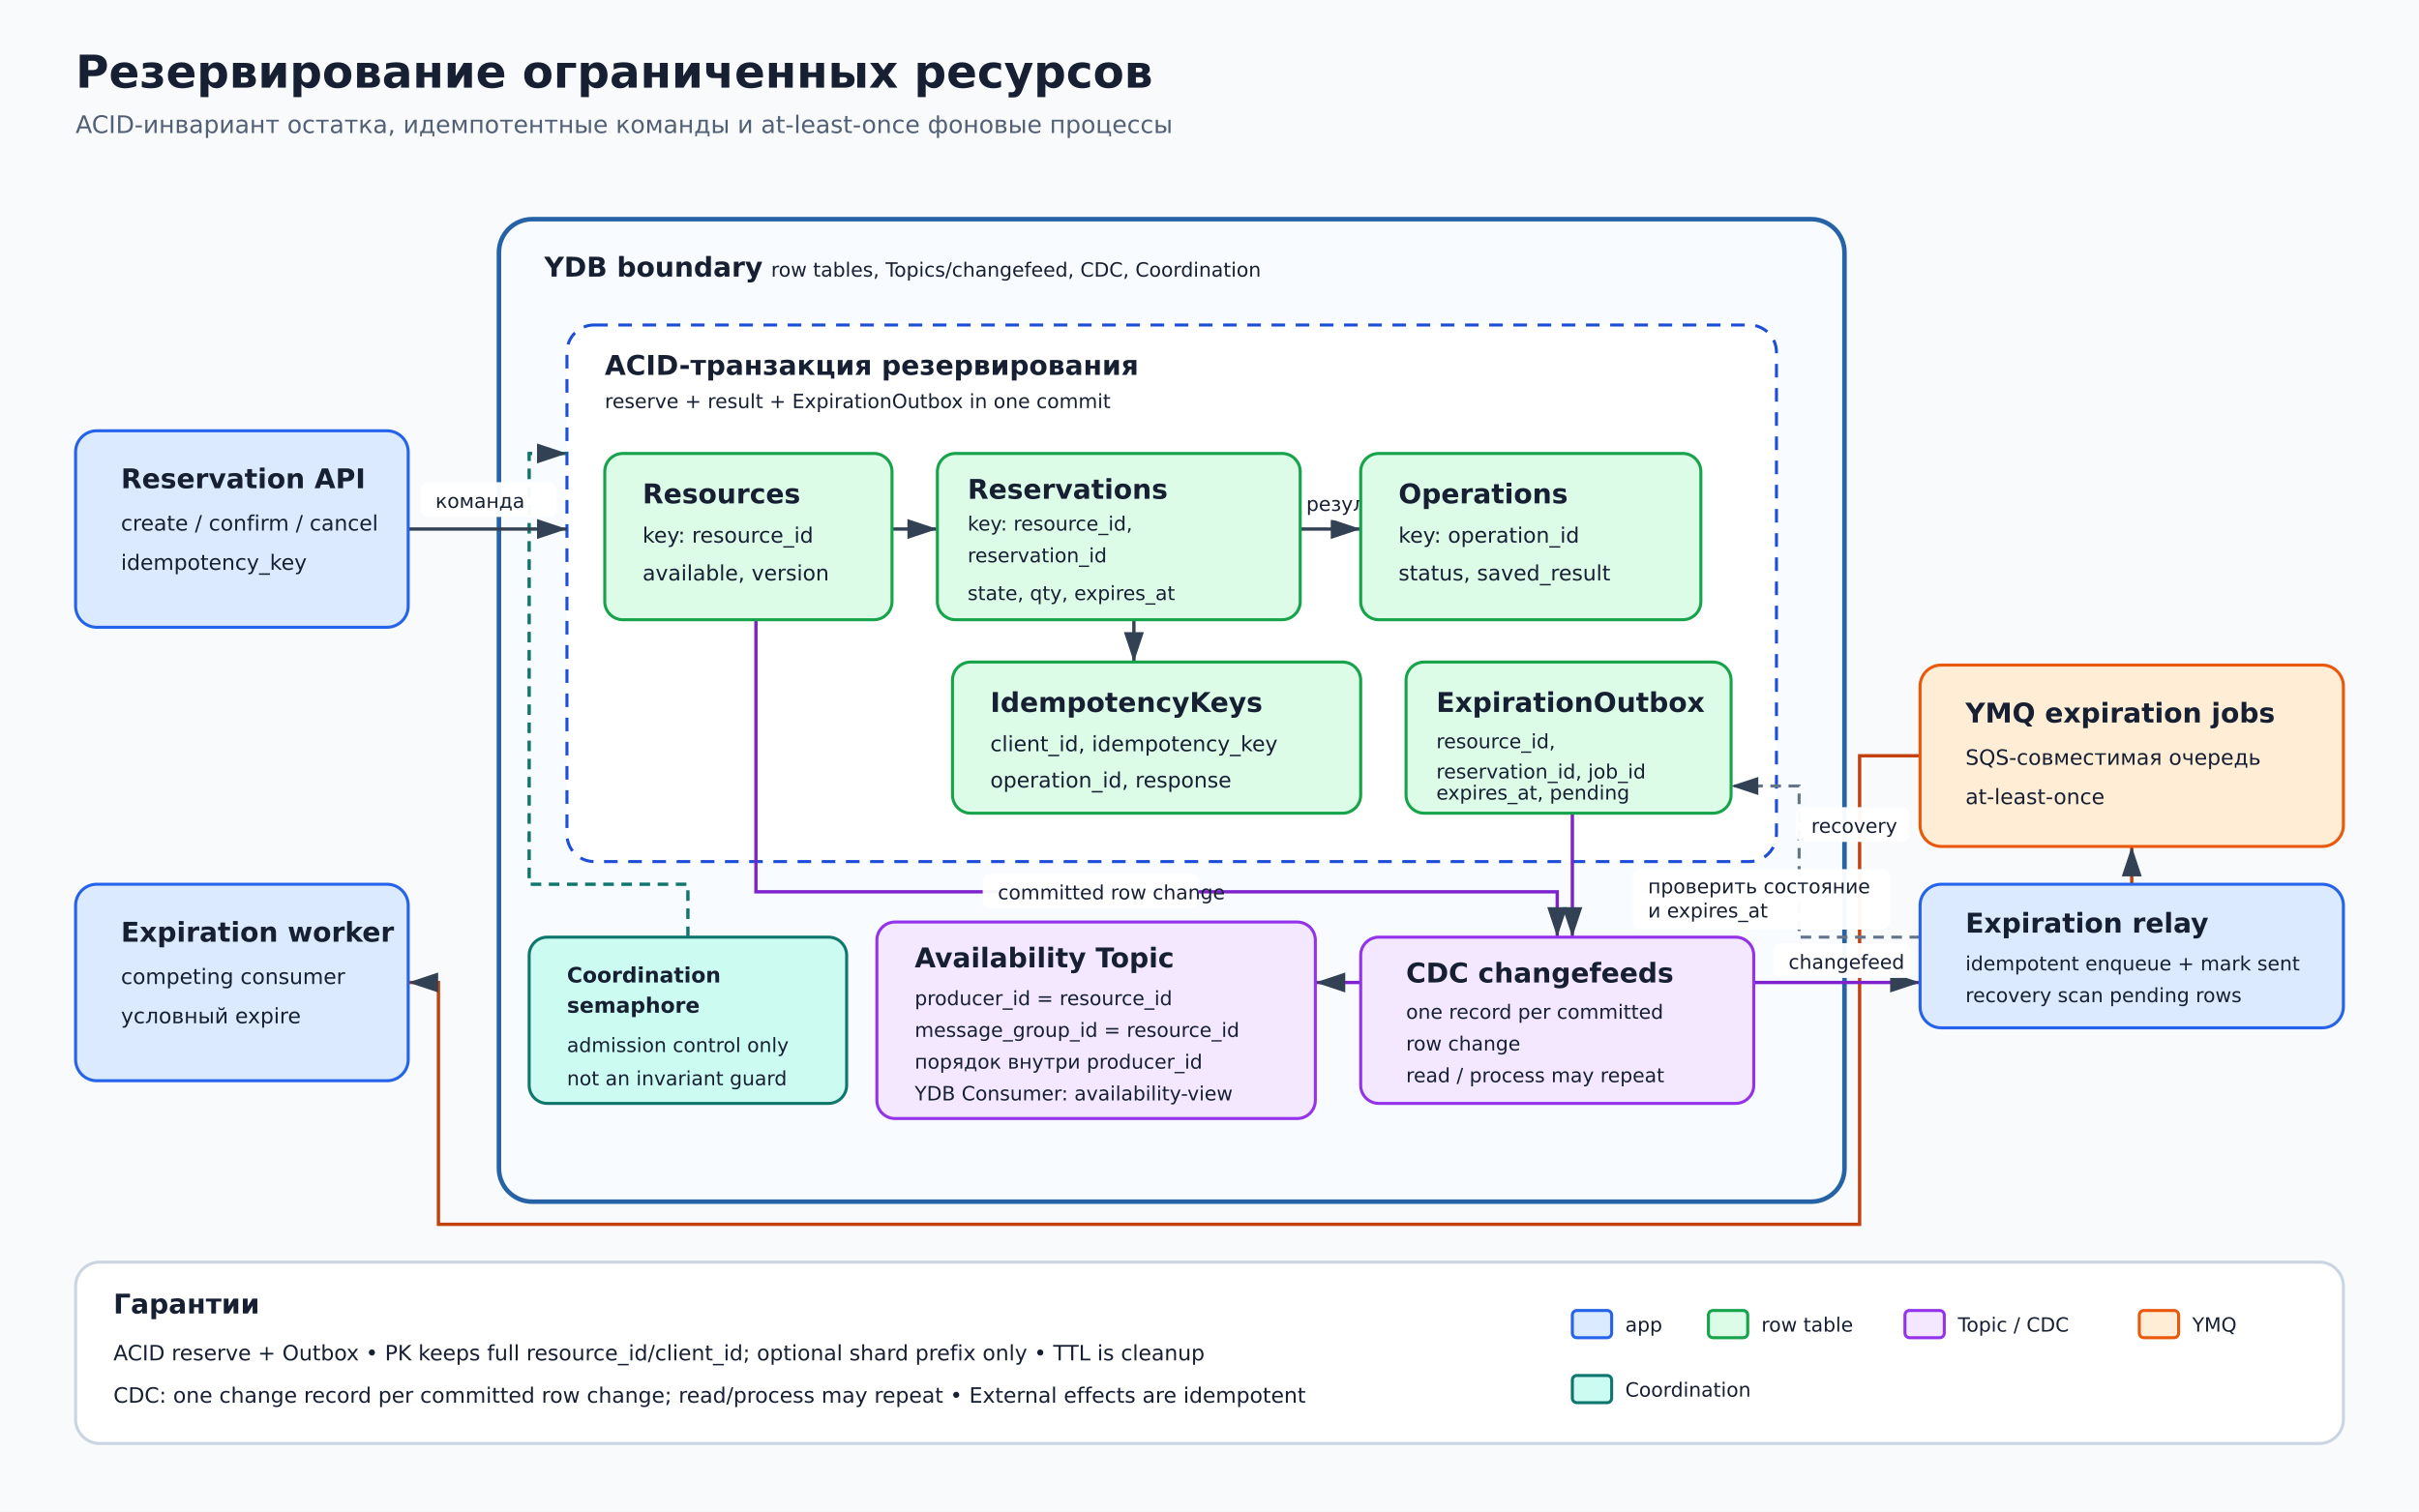
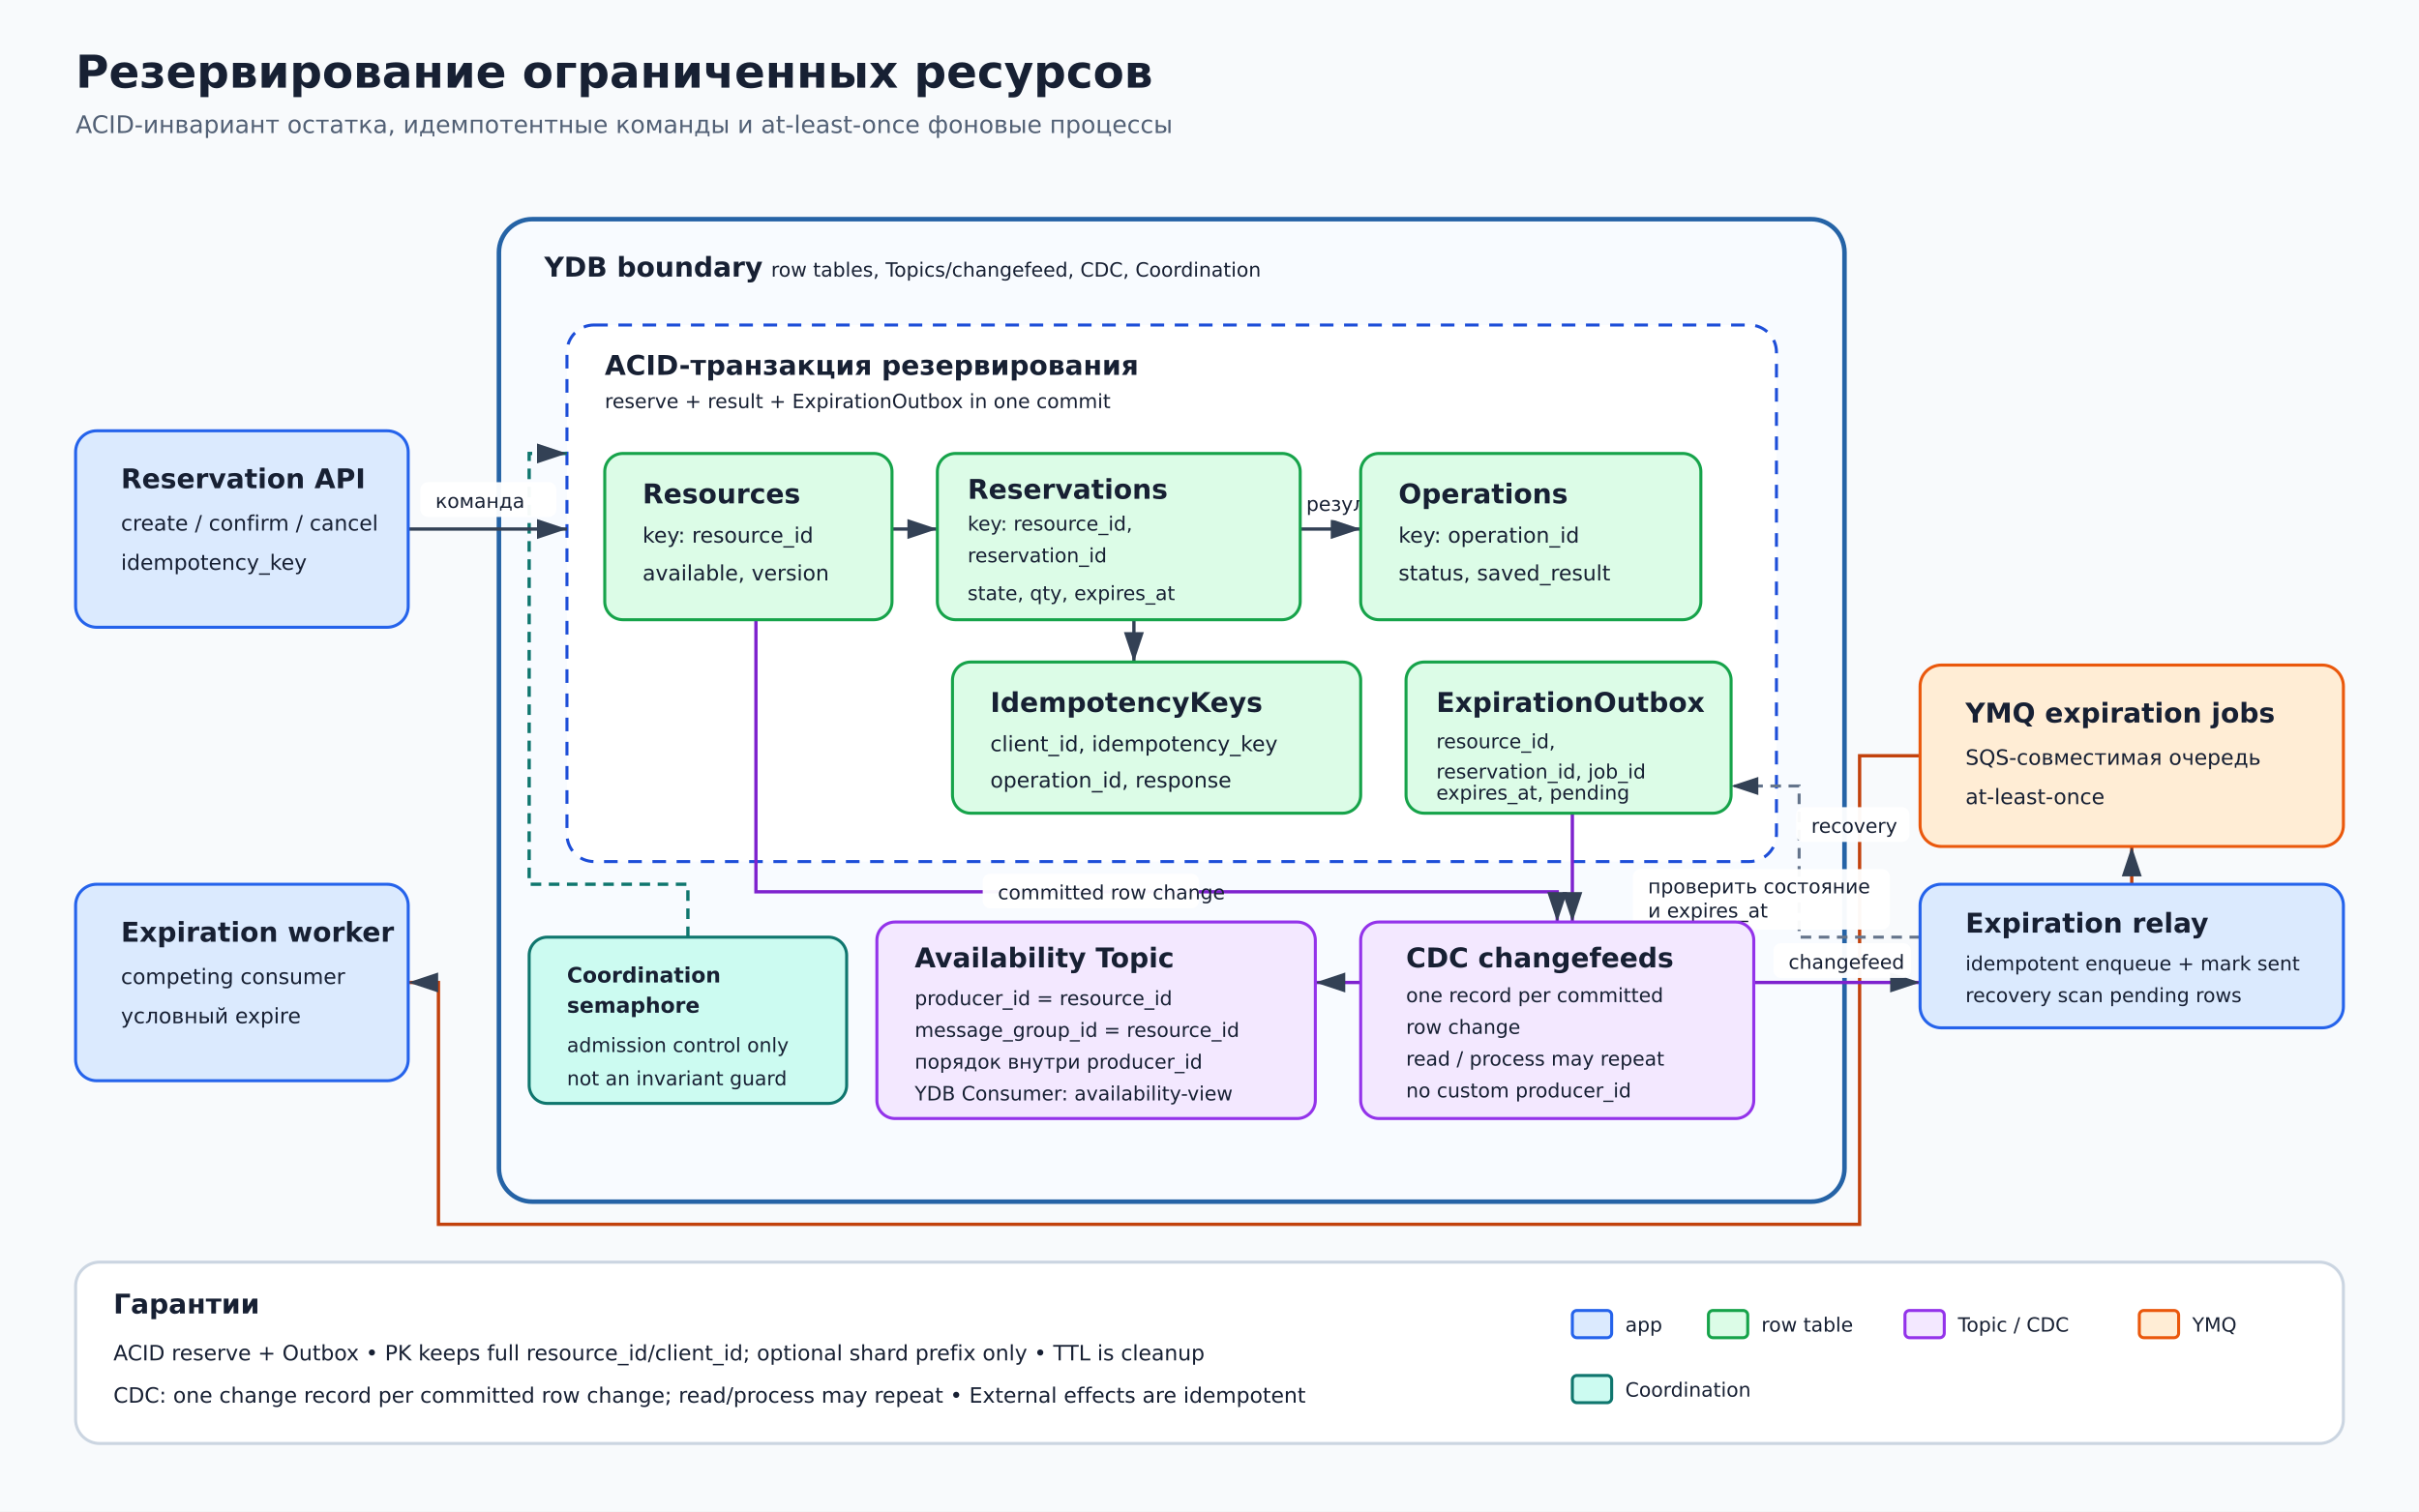
<svg xmlns="http://www.w3.org/2000/svg" version="1.1" viewBox="0 0 1600 1000" role="img" aria-labelledby="title desc">
  <defs>
    <marker id="arrow" markerWidth="10" markerHeight="10" refX="9" refY="3" orient="auto" markerUnits="strokeWidth">
      <path d="M0,0 L0,6 L9,3 z" fill="#334155" />
    </marker>
    <style>
      .txt { font-family: "DejaVu Sans", Arial, sans-serif; fill: #172033; }
      .title { font-size: 30px; font-weight: 700; }
      .subtitle { font-size: 16px; fill: #526075; }
      .box-title { font-size: 18px; font-weight: 700; }
      .body { font-size: 14px; }
      .small { font-size: 13px; }
      .boundary { fill: #f8fbff; stroke: #2563a6; stroke-width: 3; }
      .tx { fill: #ffffff; stroke: #1d4ed8; stroke-width: 2; stroke-dasharray: 9 7; }
      .app { fill: #dbeafe; stroke: #2563eb; stroke-width: 2; }
      .table { fill: #dcfce7; stroke: #16a34a; stroke-width: 2; }
      .topic { fill: #f3e8ff; stroke: #9333ea; stroke-width: 2; }
      .ymq { fill: #ffedd5; stroke: #ea580c; stroke-width: 2; }
      .coord { fill: #ccfbf1; stroke: #0f766e; stroke-width: 2; }
      .error { fill: #fee2e2; stroke: #dc2626; stroke-width: 2; }
      .flow { fill: none; stroke: #334155; stroke-width: 2.2; marker-end: url(#arrow); }
      .event { fill: none; stroke: #7e22ce; stroke-width: 2.2; marker-end: url(#arrow); }
      .queue { fill: none; stroke: #c2410c; stroke-width: 2.2; marker-end: url(#arrow); }
      .coord-flow { fill: none; stroke: #0f766e; stroke-width: 2.2; stroke-dasharray: 7 5; marker-end: url(#arrow); }
      .recovery { fill: none; stroke: #64748b; stroke-width: 2; stroke-dasharray: 7 5; marker-end: url(#arrow); }
      .label-bg { fill: #ffffff; opacity: 0.96; }
    </style>
  </defs>
  <rect x="0" y="0" width="1600" height="1000" fill="#f8fafc" />
  <text class="txt title" x="50" y="58">Резервирование ограниченных ресурсов</text>
  <text class="txt subtitle" x="50" y="88">ACID-инвариант остатка, идемпотентные команды и at-least-once фоновые процессы</text>
  <rect class="boundary" x="330" y="145" width="890" height="650" rx="22" />
  <text class="txt box-title" x="360" y="183">YDB boundary</text>
  <text class="txt small" x="510" y="183">row tables, Topics/changefeed, CDC, Coordination</text>
  <rect class="tx" x="375" y="215" width="800" height="355" rx="18" />
  <text class="txt box-title" x="400" y="248">ACID-транзакция резервирования</text>
  <text class="txt small" x="400" y="270">reserve + result + ExpirationOutbox in one commit</text>
  <path class="coord-flow" d="M455 620 V585 H350 V300 H375" />
  <path class="flow" d="M270 350 H375" />
  <path class="flow" d="M590 350 H620" />
  <path class="flow" d="M860 350 H900" />
  <path class="flow" d="M750 410 V438" />
  <path class="queue" d="M1270 500 H1230 V810 H290 V650 H270" />
-   <path class="event" d="M500 410 V590 H1030 V620" />
-   <path class="event" d="M1040 538 V620" />
+   <path class="event" d="M500 410 V590 H1030 V610" />
+   <path class="event" d="M1040 538 V610" />
  <path class="event" d="M1160 650 H1270" />
  <path class="event" d="M900 650 H870" />
  <path class="queue" d="M1410 585 V560" />
  <path class="recovery" d="M1270 620 H1190 V520 H1145" />
  <rect class="label-bg" x="278" y="319" width="90" height="23" rx="5" />
  <text class="txt small" x="288" y="336">команда</text>
  <rect class="label-bg" x="613" y="322" width="66" height="22" rx="5" />
  <text class="txt small" x="620" y="338">создать</text>
  <rect class="label-bg" x="856" y="322" width="72" height="22" rx="5" />
  <text class="txt small" x="864" y="338">результат</text>
  <rect class="label-bg" x="650" y="578" width="143" height="23" rx="5" />
  <text class="txt small" x="660" y="595">committed row change</text>
  <rect class="label-bg" x="1173" y="624" width="91" height="23" rx="5" />
  <text class="txt small" x="1183" y="641">changefeed</text>
  <rect class="label-bg" x="1188" y="534" width="75" height="23" rx="5" />
  <text class="txt small" x="1198" y="551">recovery</text>
  <rect class="label-bg" x="1080" y="575" width="170" height="40" rx="5" />
  <text class="txt small" x="1090" y="591">проверить состояние</text>
  <text class="txt small" x="1090" y="607">и expires_at</text>
  <rect class="app" x="50" y="285" width="220" height="130" rx="14" />
  <text class="txt box-title" x="80" y="323">Reservation API</text>
  <text class="txt body" x="80" y="351">create / confirm / cancel</text>
  <text class="txt body" x="80" y="377">idempotency_key</text>
  <rect class="app" x="50" y="585" width="220" height="130" rx="14" />
  <text class="txt box-title" x="80" y="623">Expiration worker</text>
  <text class="txt body" x="80" y="651">competing consumer</text>
  <text class="txt body" x="80" y="677">условный expire</text>
  <rect class="table" x="400" y="300" width="190" height="110" rx="12" />
  <text class="txt box-title" x="425" y="333">Resources</text>
  <text class="txt body" x="425" y="359">key: resource_id</text>
  <text class="txt body" x="425" y="384">available, version</text>
  <rect class="table" x="620" y="300" width="240" height="110" rx="12" />
  <text class="txt box-title" x="640" y="330">Reservations</text>
  <text class="txt small" x="640" y="351">key: resource_id,</text>
  <text class="txt small" x="640" y="372">reservation_id</text>
  <text class="txt small" x="640" y="397">state, qty, expires_at</text>
  <rect class="table" x="900" y="300" width="225" height="110" rx="12" />
  <text class="txt box-title" x="925" y="333">Operations</text>
  <text class="txt body" x="925" y="359">key: operation_id</text>
  <text class="txt body" x="925" y="384">status, saved_result</text>
  <rect class="table" x="630" y="438" width="270" height="100" rx="12" />
  <text class="txt box-title" x="655" y="471">IdempotencyKeys</text>
  <text class="txt body" x="655" y="497">client_id, idempotency_key</text>
  <text class="txt body" x="655" y="521">operation_id, response</text>
  <rect class="table" x="930" y="438" width="215" height="100" rx="12" />
  <text class="txt box-title" x="950" y="471">ExpirationOutbox</text>
  <text class="txt small" x="950" y="495">resource_id,</text>
  <text class="txt small" x="950" y="515">reservation_id, job_id</text>
  <text class="txt small" x="950" y="529">expires_at, pending</text>
  <rect class="coord" x="350" y="620" width="210" height="110" rx="12" />
  <text class="txt body" x="375" y="650" font-weight="700">Coordination</text>
  <text class="txt body" x="375" y="670" font-weight="700">semaphore</text>
  <text class="txt small" x="375" y="696">admission control only</text>
  <text class="txt small" x="375" y="718">not an invariant guard</text>
  <rect class="topic" x="580" y="610" width="290" height="130" rx="12" />
  <text class="txt box-title" x="605" y="640">Availability Topic</text>
  <text class="txt small" x="605" y="665">producer_id = resource_id</text>
  <text class="txt small" x="605" y="686">message_group_id = resource_id</text>
  <text class="txt small" x="605" y="707">порядок внутри producer_id</text>
  <text class="txt small" x="605" y="728">YDB Consumer: availability-view</text>
-   <rect class="topic" x="900" y="620" width="260" height="110" rx="12" />
-   <text class="txt box-title" x="930" y="650">CDC changefeeds</text>
-   <text class="txt small" x="930" y="674">one record per committed</text>
-   <text class="txt small" x="930" y="695">row change</text>
-   <text class="txt small" x="930" y="716">read / process may repeat</text>
+   <rect class="topic" x="900" y="610" width="260" height="130" rx="12" />
+   <text class="txt box-title" x="930" y="640">CDC changefeeds</text>
+   <text class="txt small" x="930" y="663">one record per committed</text>
+   <text class="txt small" x="930" y="684">row change</text>
+   <text class="txt small" x="930" y="705">read / process may repeat</text>
+   <text class="txt small" x="930" y="726">no custom producer_id</text>
  <rect class="ymq" x="1270" y="440" width="280" height="120" rx="14" />
  <text class="txt box-title" x="1300" y="478">YMQ expiration jobs</text>
  <text class="txt body" x="1300" y="506">SQS-совместимая очередь</text>
  <text class="txt body" x="1300" y="532">at-least-once</text>
  <rect class="app" x="1270" y="585" width="280" height="95" rx="14" />
  <text class="txt box-title" x="1300" y="617">Expiration relay</text>
  <text class="txt small" x="1300" y="642">idempotent enqueue + mark sent</text>
  <text class="txt small" x="1300" y="663">recovery scan pending rows</text>
  <rect x="50" y="835" width="1500" height="120" rx="16" fill="#ffffff" stroke="#cbd5e1" stroke-width="2" />
  <text class="txt box-title" x="75" y="869">Гарантии</text>
  <text class="txt body" x="75" y="900">ACID reserve + Outbox • PK keeps full resource_id/client_id; optional shard prefix only • TTL is cleanup</text>
  <text class="txt body" x="75" y="928">CDC: one change record per committed row change; read/process may repeat • External effects are idempotent</text>
  <rect class="app" x="1040" y="867" width="26" height="18" rx="3" />
  <text class="txt small" x="1075" y="881">app</text>
  <rect class="table" x="1130" y="867" width="26" height="18" rx="3" />
  <text class="txt small" x="1165" y="881">row table</text>
  <rect class="topic" x="1260" y="867" width="26" height="18" rx="3" />
  <text class="txt small" x="1295" y="881">Topic / CDC</text>
  <rect class="ymq" x="1415" y="867" width="26" height="18" rx="3" />
  <text class="txt small" x="1450" y="881">YMQ</text>
  <rect class="coord" x="1040" y="910" width="26" height="18" rx="3" />
  <text class="txt small" x="1075" y="924">Coordination</text>
</svg>
